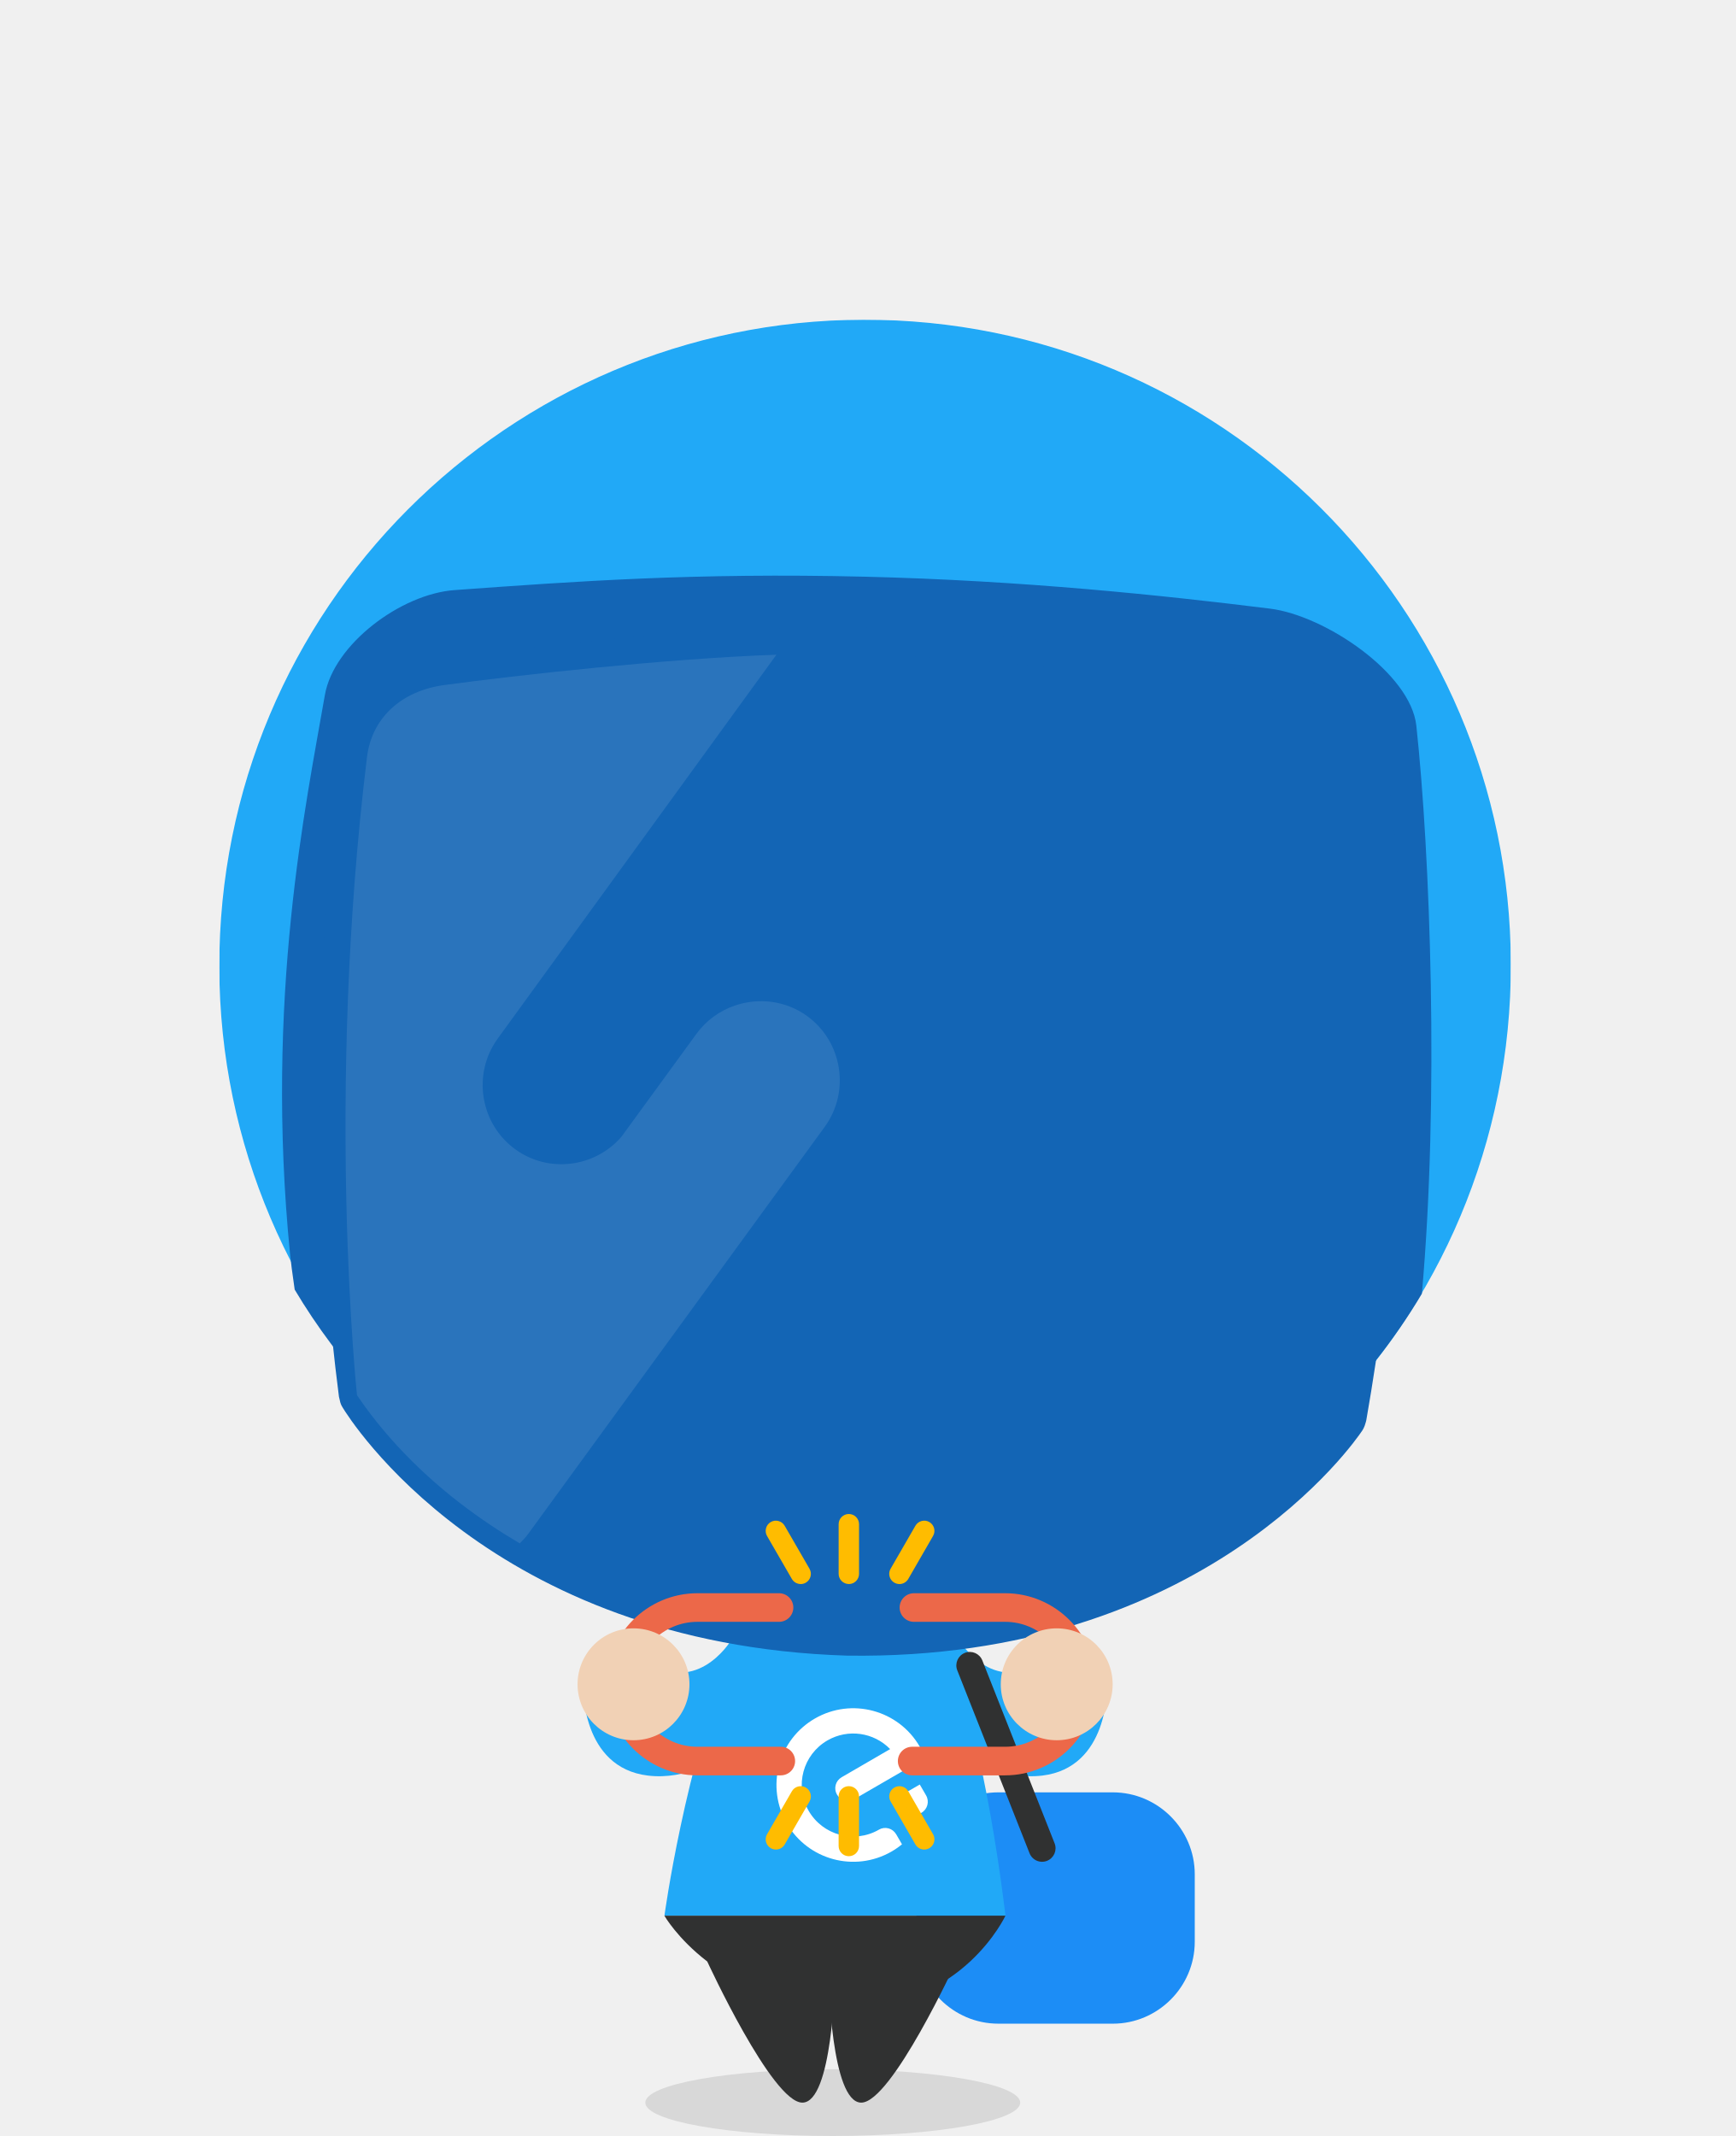
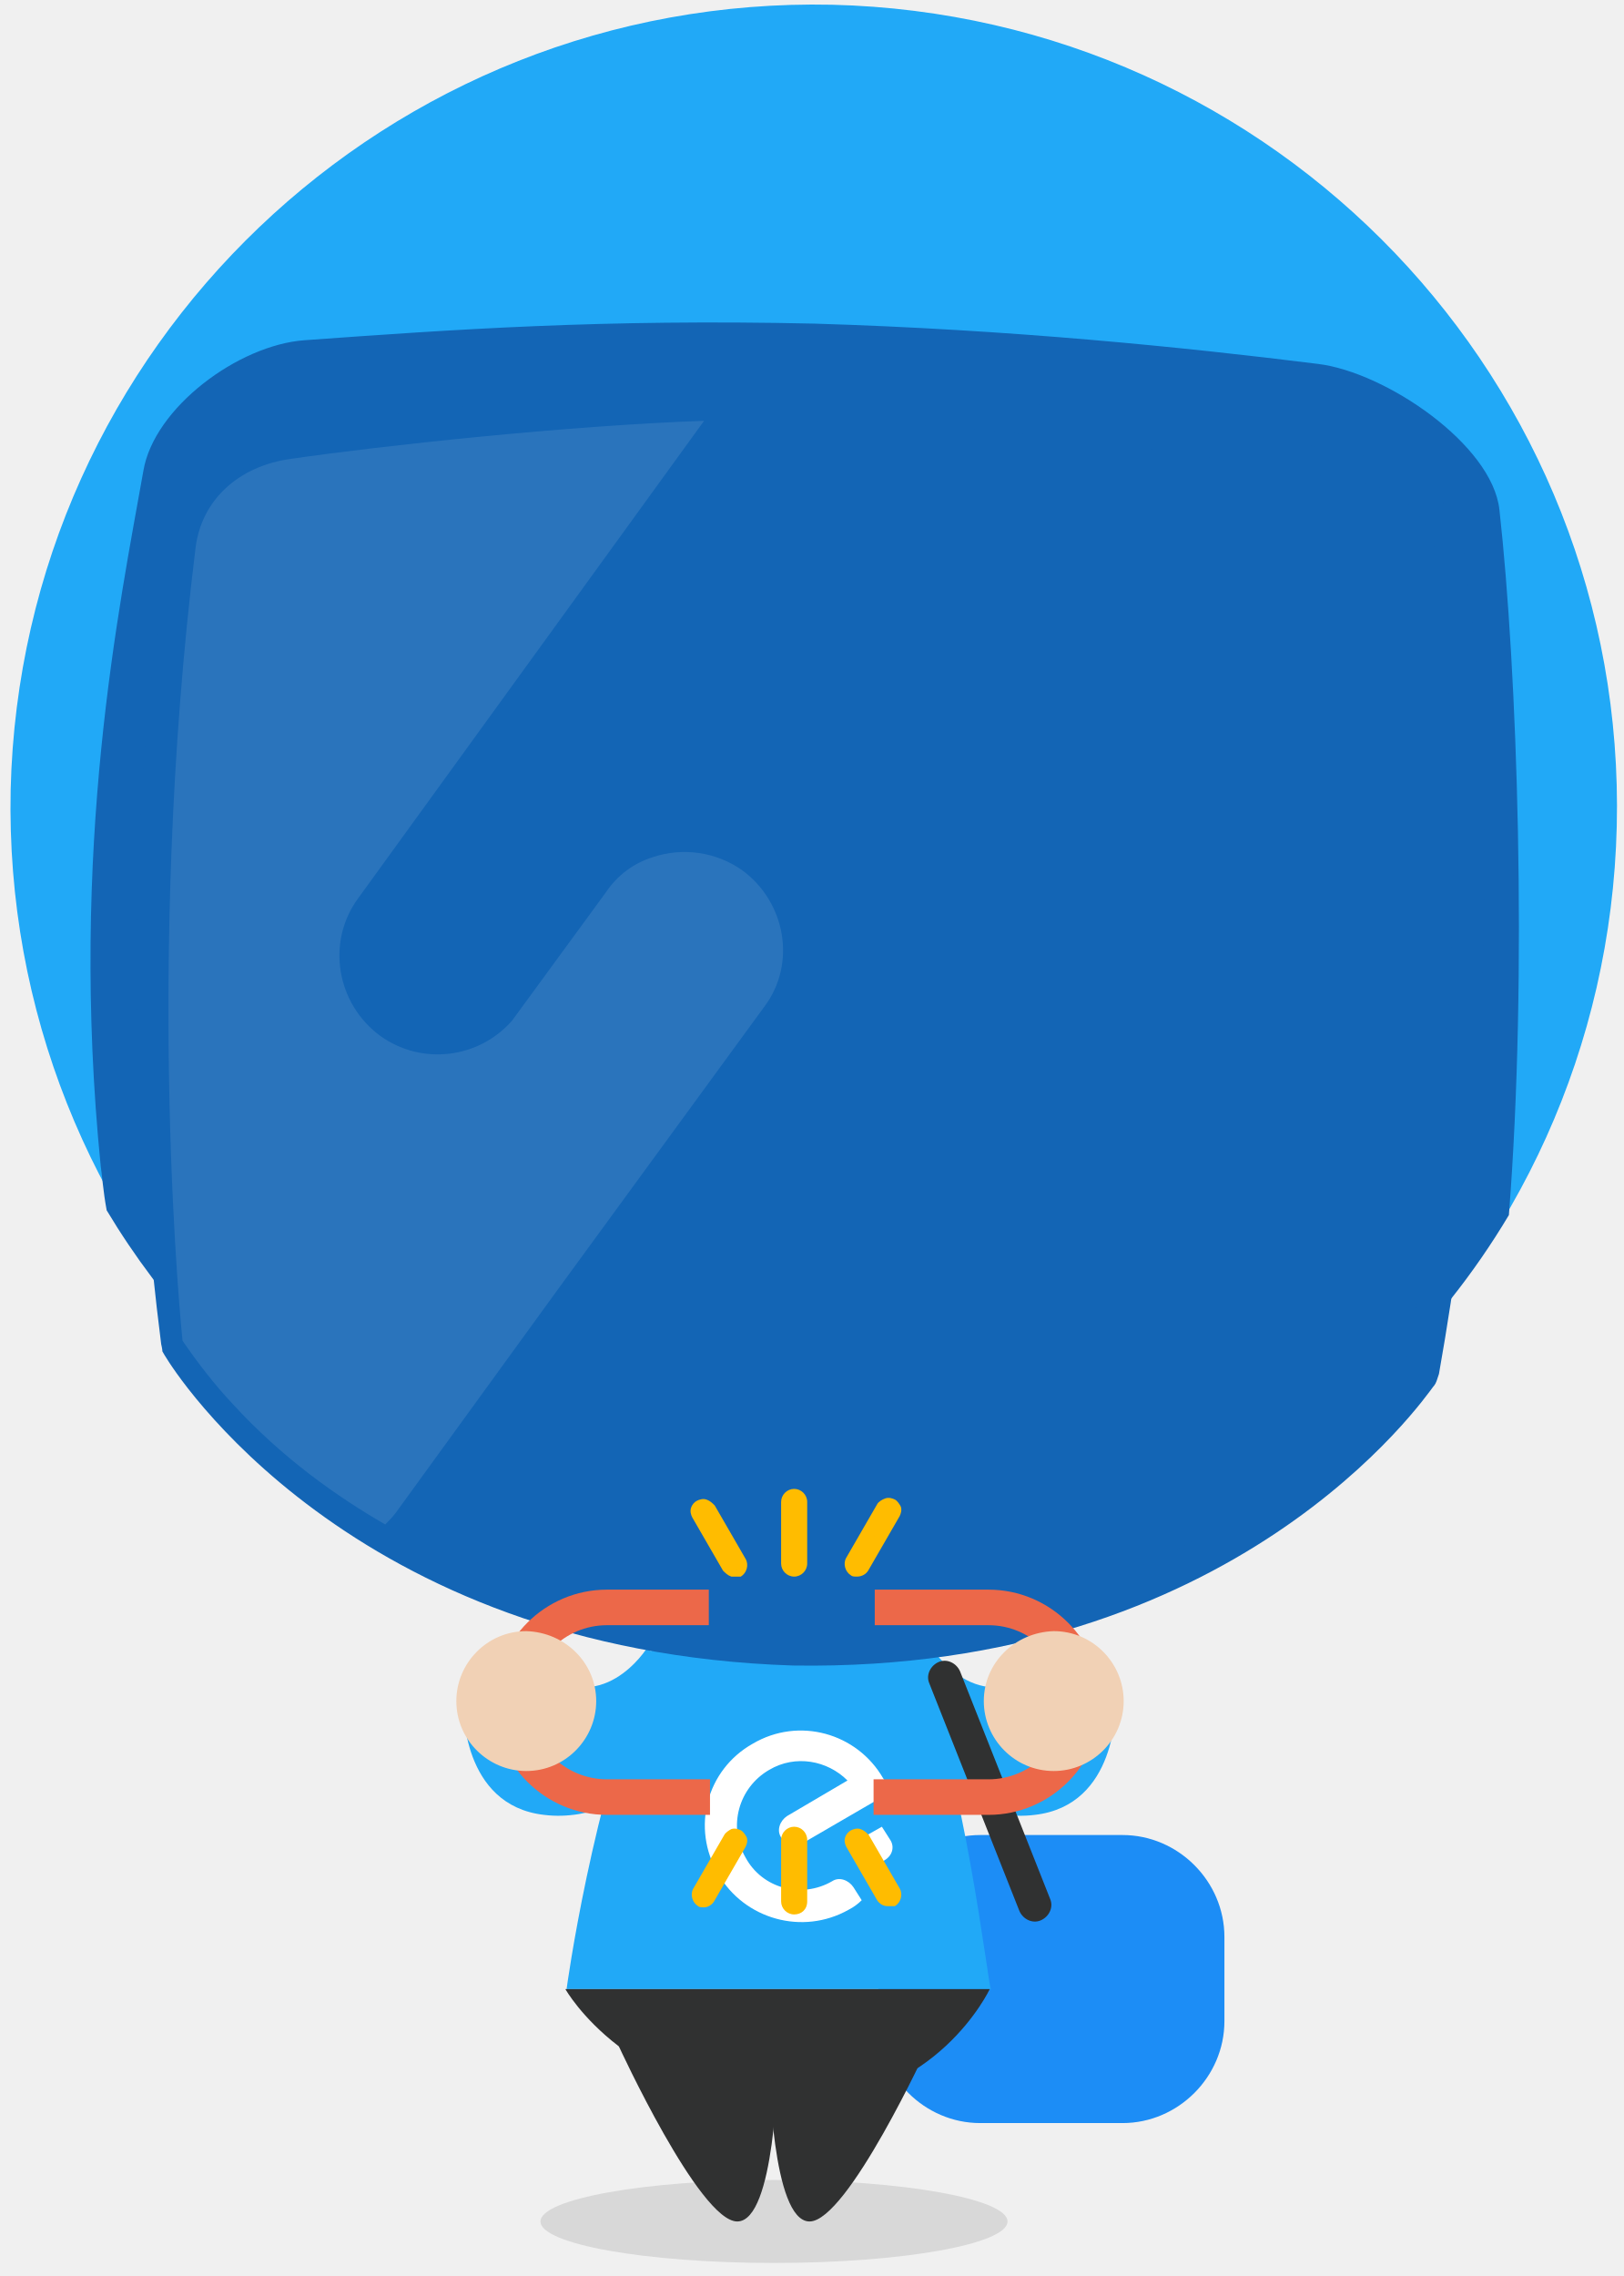
- <svg xmlns="http://www.w3.org/2000/svg" xmlns:xlink="http://www.w3.org/1999/xlink" width="182" height="224" viewBox="0 0 182 224">
-   <defs>
-     <path id="a" d="M0 .53h135.454V191H0" />
-   </defs>
+ <svg xmlns="http://www.w3.org/2000/svg" width="137" height="192" viewBox="0 0 137 192">
  <g fill="none" fill-rule="evenodd">
-     <path d="M100.634 172.086s3.858 6.295 9.483 1.55l5.98 3.328s.19 8.39-6.773 9.238c-8 .974-15.12-8.333-15.12-8.333l6.43-5.785z" fill="#21A9F7" />
-     <path d="M106.998 220.5c0 1.933-8.802 3.5-19.66 3.5s-19.66-1.567-19.66-3.5 8.802-3.5 19.66-3.5 19.66 1.567 19.66 3.5" fill="#D8D8D8" />
-     <path d="M116.707 212.22H104.7c-4.725 0-8.592-3.866-8.592-8.593v-7.07c0-4.728 3.867-8.595 8.593-8.595h12.008c4.727 0 8.594 3.867 8.594 8.594v7.07c0 4.728-3.866 8.595-8.593 8.595" fill="#1C8DF6" />
-     <path d="M109.81 195.144a1.412 1.412 0 0 1-1.833-.795l-7.58-19.18a1.412 1.412 0 0 1 2.628-1.04l7.58 19.18a1.413 1.413 0 0 1-.795 1.833" fill="#303131" />
-     <path d="M76.63 172.086s-3.857 6.295-9.482 1.55l-5.98 3.328s-.19 8.39 6.773 9.238c8 .974 15.12-8.333 15.12-8.333l-6.43-5.785z" fill="#21A9F7" />
-     <path d="M99.376 173.48c.512-.446 3.044-.946 3.106-1.858.182-2.625-2.444-3.803-2.444-3.803l-4.107.417-8.044.087-7.76-.084-4.22-.43s-2.876.007-2.695 2.633c.06.83 3.24.346 3.717 2.195-5.125 12.588-7.244 28.26-7.244 28.26h35.765s-2.117-18.757-6.072-27.418" fill="#21A9F7" />
-     <path d="M93.985 192.357a1.32 1.32 0 0 0-1.808-.484.075.075 0 0 0-.028.02 5.403 5.403 0 0 1-5.365-9.38 5.404 5.404 0 0 1 6.572.913l-5.097 2.957h.003a1.322 1.322 0 0 0-.483 1.81 1.322 1.322 0 0 0 1.807.487l7.438-4.305a8.488 8.488 0 0 0-.565-1.21c-2.224-3.847-7.15-5.168-10.998-2.943a8.043 8.043 0 0 0-2.947 10.994 8.05 8.05 0 0 0 10.977 2.96l.01-.008h.003l.006-.005c.39-.225.755-.476 1.088-.753l-.61-1.053h-.002z" fill="#FFF" />
-     <path d="M97.13 188.29l-.666-1.15-2.296 1.327 1.327 2.293 1.148-.66a1.33 1.33 0 0 0 .487-1.81" fill="#FFF" />
-     <g transform="translate(23 33)">
-       <mask id="b" fill="#fff">
-         <use xlink:href="#a" />
-       </mask>
-       <path d="M135.436 69.8c-.852 37.395-31.858 67.018-69.253 66.166C28.79 135.113-.835 104.108.018 66.713.87 29.318 31.876-.305 69.27.547c37.395.853 67.018 31.858 66.166 69.253" fill="#21A9F7" mask="url(#b)" />
-     </g>
-     <path d="M148.542 76.108c-.597-5.518-9.586-11.563-15.34-12.28-11.215-1.395-25.893-2.948-42.495-3.35-17.892-.433-30.456.497-43.035 1.404-5.626.406-12.678 5.686-13.6 11.005-1.96 11.314-6.327 31.792-3.646 58.677.063.63.238 2.06.48 3.677 9.36 15.73 25.557 27.423 44.868 31.4 3.933.378 8.147.468 12.668.18 15.494-.98 27.23-3.88 35.99-7.4 10.293-5.697 18.84-13.9 24.69-23.752 1.823-20.41.865-46.207-.58-59.56" fill="#1365B5" />
-     <path d="M40.692 143.79c.1.814.4 1.59.885 2.23 1.544 2.044 4.83 5.906 10.11 9.79 7.067 5.198 19.273 11.512 37.296 12.072 17.988.26 30.47-5.49 37.764-10.36 5.45-3.64 8.91-7.346 10.546-9.32.513-.62.85-1.38.987-2.188 5.39-32.124 3.48-55.564 2.18-65.32-.257-1.92-1.65-3.437-3.454-3.774-8.813-1.647-28.38-4.94-45.85-5.338-17.86-.407-37.277 1.98-46.05 3.23-1.814.258-3.27 1.707-3.613 3.61-1.744 9.678-4.724 33.014-.8 65.367m48.16 29.836c-37.515-1.166-52.295-24.987-52.905-26 0 0-.18-.268-.256-.545-.04-.15-.144-.61-.144-.61-4.226-32.95-1.01-58.12 1.067-69.432.73-3.965 4.18-7.055 8.587-7.708 10.104-1.497 29.175-3.88 46.086-3.494 16.573.378 35.763 3.728 45.88 5.726 4.36.86 7.65 4.094 8.2 8.075 1.57 11.353 3.65 36.567-2.072 69.287 0 0-.06.293-.17.587-.13.35-.282.55-.282.55-.656.985-16.506 24.108-53.992 23.564" fill="#1365B5" />
-     <path d="M143.17 80.358c-.43-3.19-2.722-5.715-5.72-6.277-8.887-1.663-28.506-4.964-46.227-5.37-18.12-.41-37.593 1.984-46.44 3.248-3.014.43-5.41 2.848-5.982 6.007-1.8 9.93-4.78 33.415-.8 66.198a7.632 7.632 0 0 0 1.463 3.67c4.134 5.48 19.053 21.978 49.435 22.922 30.392.442 46.048-15.36 50.427-20.646a7.62 7.62 0 0 0 1.628-3.6c5.466-32.55 3.564-56.14 2.217-66.15" fill="#1365B5" />
-     <path d="M84.633 106.54c-2.258-1.626-5.072-1.93-7.534-1.096a8.234 8.234 0 0 0-4.05 2.965c-.006.006-.01.01-.017.02l-7.87 10.8c-2.78 3.19-7.596 3.836-11.094 1.316-3.71-2.67-4.56-7.89-1.89-11.6l29.25-40.284c-11.482.4-27.232 2.15-34.837 3.18-4.514.613-7.6 3.46-8.1 7.548-4.364 35.614-1.05 66.92-1.05 66.92a45.068 45.068 0 0 0 4.205 5.296c4.186 4.555 8.88 7.908 12.865 10.245.316-.313.628-.636.896-1.01l13.536-18.58 17.574-24.12c2.67-3.71 1.822-8.93-1.887-11.6" fill="#FFF" opacity=".1" />
-     <path d="M69.682 200.897h35.767s-4.47 9.603-16.22 9.603c-14.08 0-19.55-9.603-19.55-9.603" fill="#303131" />
-     <path d="M74.176 205.7s6.807 14.8 9.973 14.8c3.165 0 3.415-13.035 3.415-13.035l-13.39-1.767z" fill="#303131" />
-     <path d="M100.298 205.7s-6.807 14.8-9.973 14.8c-3.167 0-3.417-13.035-3.417-13.035l13.39-1.767z" fill="#303131" />
-     <path d="M89.024 165.616a.572.572 0 0 1-.57-.57v-5.204c0-.314.257-.57.57-.57.313 0 .57.256.57.57v5.204c0 .314-.257.57-.57.57" fill="#FFBC00" />
-     <path d="M88.954 159.84v5.206l.07.07a.07.07 0 0 0 .07-.07v-5.205h-.14zm.07 6.275c-.59 0-1.07-.48-1.07-1.07v-5.204a1.07 1.07 0 0 1 2.14 0v5.207c0 .59-.48 1.07-1.07 1.07zm-4.764-.575a.57.57 0 0 1-.78-.21l-2.602-4.506a.57.57 0 0 1 .987-.57l2.603 4.508c.156.27.062.62-.21.778" fill="#FFBC00" />
-     <path d="M81.432 160.505l-.127.018 2.61 4.56.344.458-.253-.43a.073.073 0 0 0 .026-.1l-2.602-4.504zm2.545 5.612a1.077 1.077 0 0 1-.93-.536l-2.602-4.504a1.067 1.067 0 0 1-.106-.812 1.062 1.062 0 0 1 1.31-.756c.274.074.505.25.647.498l2.603 4.508a1.07 1.07 0 0 1-.39 1.46l-.002.002a1.072 1.072 0 0 1-.53.142zm10.068-.577a.57.57 0 0 0 .778-.21l2.603-4.506a.57.57 0 0 0-.987-.57l-2.604 4.508a.572.572 0 0 0 .21.778" fill="#FFBC00" />
-     <path d="M96.914 160.472l-2.644 4.54-.225.528.25-.433a.07.07 0 0 0 .096-.026l2.604-4.504-.08-.103zm-2.586 5.645a1.07 1.07 0 0 1-.924-1.605l2.602-4.508a1.06 1.06 0 0 1 .65-.498c.277-.073.564-.036.812.108a1.07 1.07 0 0 1 .39 1.46l-2.6 4.507c-.2.345-.56.538-.93.538zm-5.304 21.697a.572.572 0 0 0-.57.57v5.204c0 .314.257.57.57.57.313 0 .57-.256.57-.57v-5.204a.572.572 0 0 0-.57-.57" fill="#FFBC00" />
-     <path d="M89.023 188.314a.07.07 0 0 0-.07.07v5.204h.14v-5.205l-.07-.07zm0 6.344c-.59 0-1.07-.48-1.07-1.07v-5.205a1.07 1.07 0 0 1 2.14 0v5.205c0 .59-.48 1.07-1.07 1.07zm-4.763-6.768a.57.57 0 0 0-.78.21l-2.602 4.506a.57.57 0 0 0 .987.57l2.603-4.508a.572.572 0 0 0-.21-.778" fill="#FFBC00" />
-     <path d="M83.975 188.314a.1.1 0 0 0-.02.002l-2.644 4.54.123.07 2.603-4.508-.027-.095a.063.063 0 0 0-.034-.01m-2.605 5.647a1.06 1.06 0 0 1-.532-.142 1.073 1.073 0 0 1-.392-1.462l2.603-4.508a1.06 1.06 0 0 1 .65-.498 1.06 1.06 0 0 1 .81.107c.246.142.423.373.497.65.075.275.037.563-.105.81l-2.602 4.508a1.07 1.07 0 0 1-.928.535m12.673-6.07a.57.57 0 0 1 .778.21l2.603 4.506a.57.57 0 0 1-.987.57l-2.604-4.508a.572.572 0 0 1 .21-.778" fill="#FFBC00" />
-     <path d="M94.295 188.324a.06.06 0 0 0-.03.042l2.607 4.56.12-.07-2.6-4.508-.097-.024zm2.64 5.636c-.37 0-.73-.192-.93-.534l-2.6-4.508a1.063 1.063 0 0 1-.108-.81c.075-.278.252-.51.5-.65a1.068 1.068 0 0 1 1.46.39l2.602 4.508a1.072 1.072 0 0 1-.926 1.604z" fill="#FFBC00" />
-     <path d="M81.888 184.68h-8.75c-4.426 0-8.048-3.623-8.048-8.05 0-4.427 3.622-8.05 8.05-8.05h8.563" stroke="#EC6849" stroke-width="3" stroke-linecap="round" />
-     <path d="M72.308 176.63a5.867 5.867 0 1 1-11.735 0 5.867 5.867 0 0 1 11.735 0" fill="#F1D1B5" />
-     <path d="M95.666 184.68h9.75c4.427 0 8.05-3.623 8.05-8.05 0-4.427-3.623-8.05-8.05-8.05H95.85" stroke="#EC6849" stroke-width="3" stroke-linecap="round" />
-     <path d="M104.957 176.63a5.867 5.867 0 1 0 11.735 0 5.867 5.867 0 0 0-11.735 0" fill="#F1D1B5" />
+     <path d="M78.6 139s3.9 6.3 9.5 1.6l6 3.3s.2 8.4-6.8 9.2c-8 1-15.1-8.3-15.1-8.3l6.4-5.8z" fill="#21A9F7" />
+     <path d="M85 187.4c0 1.9-8.8 3.5-19.7 3.5-10.9 0-19.7-1.6-19.7-3.5s8.8-3.5 19.7-3.5c10.9 0 19.7 1.6 19.7 3.5" fill="#D8D8D8" />
+     <path d="M94.7 179.1h-12c-4.7 0-8.6-3.9-8.6-8.6v-7.1c0-4.7 3.9-8.6 8.6-8.6h12c4.7 0 8.6 3.9 8.6 8.6v7.1c0 4.7-3.9 8.6-8.6 8.6" fill="#1C8DF6" />
+     <path d="M87.8 162c-.7.3-1.5-.1-1.8-.8L78.4 142c-.3-.7.1-1.5.8-1.8.7-.3 1.5.1 1.8.8l7.6 19.2c.3.7-.1 1.5-.8 1.8" fill="#303131" />
+     <path d="M54.6 139s-3.9 6.3-9.5 1.6l-6 3.3s-.2 8.4 6.8 9.2c8 1 15.1-8.3 15.1-8.3l-6.4-5.8z" fill="#21A9F7" />
+     <path d="M77.4 140.4c.5-.4 3-.9 3.1-1.9.2-2.6-2.4-3.8-2.4-3.8l-4.1.4-8 .1-7.8-.1-4.2-.4s-2.9 0-2.7 2.6c.1.8 3.2.3 3.7 2.2-5.1 12.6-7.2 28.3-7.2 28.3h35.8c-.2 0-2.3-18.8-6.2-27.4" fill="#21A9F7" />
+     <path d="M72 159.2c-.4-.6-1.2-.9-1.8-.5-2.6 1.5-5.9.6-7.3-2-1.5-2.6-.6-5.9 2-7.4 2.2-1.3 4.9-.8 6.6.9l-5.1 3c-.6.4-.9 1.2-.5 1.8.4.6 1.2.9 1.8.5l7.4-4.3c-.2-.4-.3-.8-.6-1.2-2.2-3.8-7.1-5.2-11-2.9-3.9 2.2-5.2 7.1-2.9 11 2.2 3.8 7.1 5.2 11 3 .4-.2.8-.5 1.1-.8l-.7-1.1z" fill="#FFF" />
+     <path d="M75.1 155.2l-.7-1.1-2.3 1.3 1.3 2.3 1.1-.7c.8-.4 1-1.2.6-1.8" fill="#FFF" />
+     <path d="M136.4 69.7c-.9 37.4-31.9 67-69.3 66.2C29.7 135 .1 104 .9 66.6 1.8 29.2 32.8-.4 70.2.4c37.5.9 67.1 31.9 66.2 69.3" fill="#21A9F7" />
+     <path d="M126.5 43c-.6-5.5-9.6-11.6-15.3-12.3-11.2-1.4-25.9-2.9-42.5-3.4-17.9-.4-30.5.5-43 1.4-5.6.4-12.7 5.7-13.6 11-2 11.3-6.3 31.8-3.6 58.7.1.6.2 2.1.5 3.7 9.4 15.7 25.6 27.4 44.9 31.4 3.9.4 8.1.5 12.7.2 15.5-1 27.2-3.9 36-7.4 10.3-5.7 18.8-13.9 24.7-23.8 1.6-20.4.7-46.1-.8-59.5" fill="#1365B5" />
+     <path d="M18.7 110.7c.1.8.4 1.6.9 2.2 1.5 2 4.8 5.9 10.1 9.8 7.1 5.2 19.3 11.5 37.3 12.1 18 .3 30.5-5.5 37.8-10.4 5.5-3.6 8.9-7.3 10.5-9.3.5-.6.9-1.4 1-2.2 5.4-32.1 3.5-55.6 2.2-65.3-.3-1.9-1.6-3.4-3.5-3.8-8.8-1.6-28.4-4.9-45.8-5.3-17.9-.4-37.3 2-46.1 3.2-1.8.3-3.3 1.7-3.6 3.6-1.8 9.7-4.7 33-.8 65.4m48.2 29.8c-37.5-1.2-52.3-25-52.9-26 0 0-.2-.3-.3-.5 0-.2-.1-.6-.1-.6-4.2-33-1-58.1 1.1-69.4.7-4 4.2-7.1 8.6-7.7 10.1-1.5 29.2-3.9 46.1-3.5 16.6.4 35.8 3.7 45.9 5.7 4.4.9 7.7 4.1 8.2 8.1 1.6 11.4 3.7 36.6-2.1 69.3l-.2.6c-.1.3-.3.5-.3.5-.7.9-16.6 24.1-54 23.5" fill="#1365B5" />
+     <path d="M121.2 47.2c-.4-3.2-2.7-5.7-5.7-6.3-8.9-1.7-28.5-5-46.2-5.4-18.1-.4-37.6 2-46.4 3.2-3 .4-5.4 2.8-6 6-1.8 9.9-4.8 33.4-.8 66.2.2 1.3.7 2.6 1.5 3.7 4.1 5.5 19.1 22 49.4 22.9 30.4.4 46-15.4 50.4-20.6.8-1 1.4-2.3 1.6-3.6 5.4-32.5 3.5-56 2.2-66.1" fill="#1365B5" />
+     <path d="M62.6 73.4a8.46 8.46 0 0 0-7.5-1.1c-1.6.5-3 1.5-4 3l-7.9 10.8c-2.8 3.2-7.6 3.8-11.1 1.3-3.7-2.7-4.6-7.9-1.9-11.6l29.2-40.3c-11.5.4-27.2 2.1-34.8 3.2-4.5.6-7.6 3.5-8.1 7.5-4.4 35.6-1.1 66.9-1.1 66.9 1.3 1.9 2.7 3.7 4.2 5.3 4.2 4.6 8.9 7.9 12.9 10.2.3-.3.6-.6.9-1L46.9 109l17.6-24.1c2.7-3.6 1.8-8.8-1.9-11.5" fill="#FFF" opacity=".1" />
+     <path d="M47.7 167.8h35.8s-4.5 9.6-16.2 9.6c-14.2 0-19.6-9.6-19.6-9.6" fill="#303131" />
+     <path d="M52.2 172.6s6.8 14.8 10 14.8 3.4-13 3.4-13l-13.4-1.8z" fill="#303131" />
+     <path d="M78.3 172.6s-6.8 14.8-10 14.8-3.4-13-3.4-13l13.4-1.8z" fill="#303131" />
+     <path d="M67 132.5c-.3 0-.6-.3-.6-.6v-5.2c0-.3.3-.6.6-.6s.6.3.6.6v5.2c0 .4-.3.6-.6.6" fill="#FFBC00" />
+     <path d="M67 126.7v5.2l.1.1s.1 0 .1-.1v-5.2H67zm0 6.3c-.6 0-1.1-.5-1.1-1.1v-5.2c0-.6.5-1.1 1.1-1.1.6 0 1.1.5 1.1 1.1v5.2c0 .6-.5 1.1-1.1 1.1zM62.3 132.4c-.3.2-.6.1-.8-.2l-2.6-4.5c-.2-.3-.1-.6.2-.8.3-.2.6-.1.8.2l2.6 4.5c.1.3 0 .7-.2.8" fill="#FFBC00" />
+     <path d="M59.4 127.4h-.1l2.6 4.6.3.5-.3-.4v-.1l-2.5-4.6zM62 133h-.3c-.3-.1-.5-.3-.7-.5l-2.6-4.5c-.1-.2-.2-.5-.1-.8.1-.3.3-.5.5-.6.2-.1.5-.2.8-.1.3.1.5.3.7.5l2.6 4.5c.3.5.1 1.2-.4 1.5H62zM72 132.4c.3.2.6.1.8-.2l2.6-4.5c.2-.3.1-.6-.2-.8-.3-.2-.6-.1-.8.2l-2.6 4.5c-.1.3 0 .7.2.8" fill="#FFBC00" />
+     <path d="M74.9 127.4l-2.6 4.5-.2.5.2-.4h.1l2.6-4.5-.1-.1zm-2.6 5.6c-.2 0-.4 0-.5-.1-.5-.3-.7-1-.4-1.5l2.6-4.5c.1-.2.4-.4.7-.5.3-.1.6 0 .8.1.2.1.4.4.5.6.1.3 0 .6-.1.8l-2.6 4.5c-.2.4-.6.6-1 .6zM67 154.7c-.3 0-.6.3-.6.6v5.2c0 .3.3.6.6.6s.6-.3.6-.6v-5.2c0-.3-.3-.6-.6-.6" fill="#FFBC00" />
+     <path d="M67 155.2l-.1 5.3h.1v-5.3zm0 6.3c-.6 0-1.1-.5-1.1-1.1v-5.2c0-.6.5-1.1 1.1-1.1.6 0 1.1.5 1.1 1.1v5.2c0 .7-.5 1.1-1.1 1.1zM62.3 154.8c-.3-.2-.6-.1-.8.2l-2.6 4.5c-.2.3-.1.6.2.8.3.2.6.1.8-.2l2.6-4.5c.1-.3 0-.7-.2-.8" fill="#FFBC00" />
+     <path d="M62 155.2l-2.7 4.5.1.1 2.6-4.5v-.1m-2.6 5.7c-.2 0-.4 0-.5-.1-.5-.3-.7-1-.4-1.5l2.6-4.5c.1-.2.4-.4.6-.5.3-.1.6 0 .8.1.2.1.4.4.5.6.1.3 0 .6-.1.8l-2.6 4.5c-.2.4-.6.6-.9.6M72 154.8c.3-.2.6-.1.8.2l2.6 4.5c.2.3.1.6-.2.8-.3.2-.6.1-.8-.2l-2.6-4.5c-.1-.3 0-.7.2-.8" fill="#FFBC00" />
+     <path d="M72.3 155.2l2.6 4.6.1-.1-2.7-4.5zm2.6 5.6c-.4 0-.7-.2-.9-.5l-2.6-4.5c-.1-.2-.2-.5-.1-.8.1-.3.3-.5.5-.6.2-.1.5-.2.8-.1.3.1.5.3.7.5l2.6 4.5c.3.5.1 1.2-.4 1.5h-.6z" fill="#FFBC00" />
+     <path d="M59.9 151.6h-8.7c-4.4 0-8-3.6-8-8s3.6-8 8-8h8.6" stroke="#EC6849" stroke-width="3" />
+     <path d="M50.3 143.5c0 3.2-2.6 5.9-5.9 5.9-3.2 0-5.9-2.6-5.9-5.9 0-3.2 2.6-5.9 5.9-5.9 3.3.1 5.9 2.7 5.9 5.9" fill="#F1D1B5" />
+     <path d="M73.7 151.6h9.7c4.4 0 8-3.6 8-8s-3.6-8-8-8h-9.6" stroke="#EC6849" stroke-width="3" />
+     <path d="M83 143.5c0 3.2 2.6 5.9 5.9 5.9 3.2 0 5.9-2.6 5.9-5.9 0-3.2-2.6-5.9-5.9-5.9-3.3.1-5.9 2.7-5.9 5.9" fill="#F1D1B5" />
  </g>
</svg>
